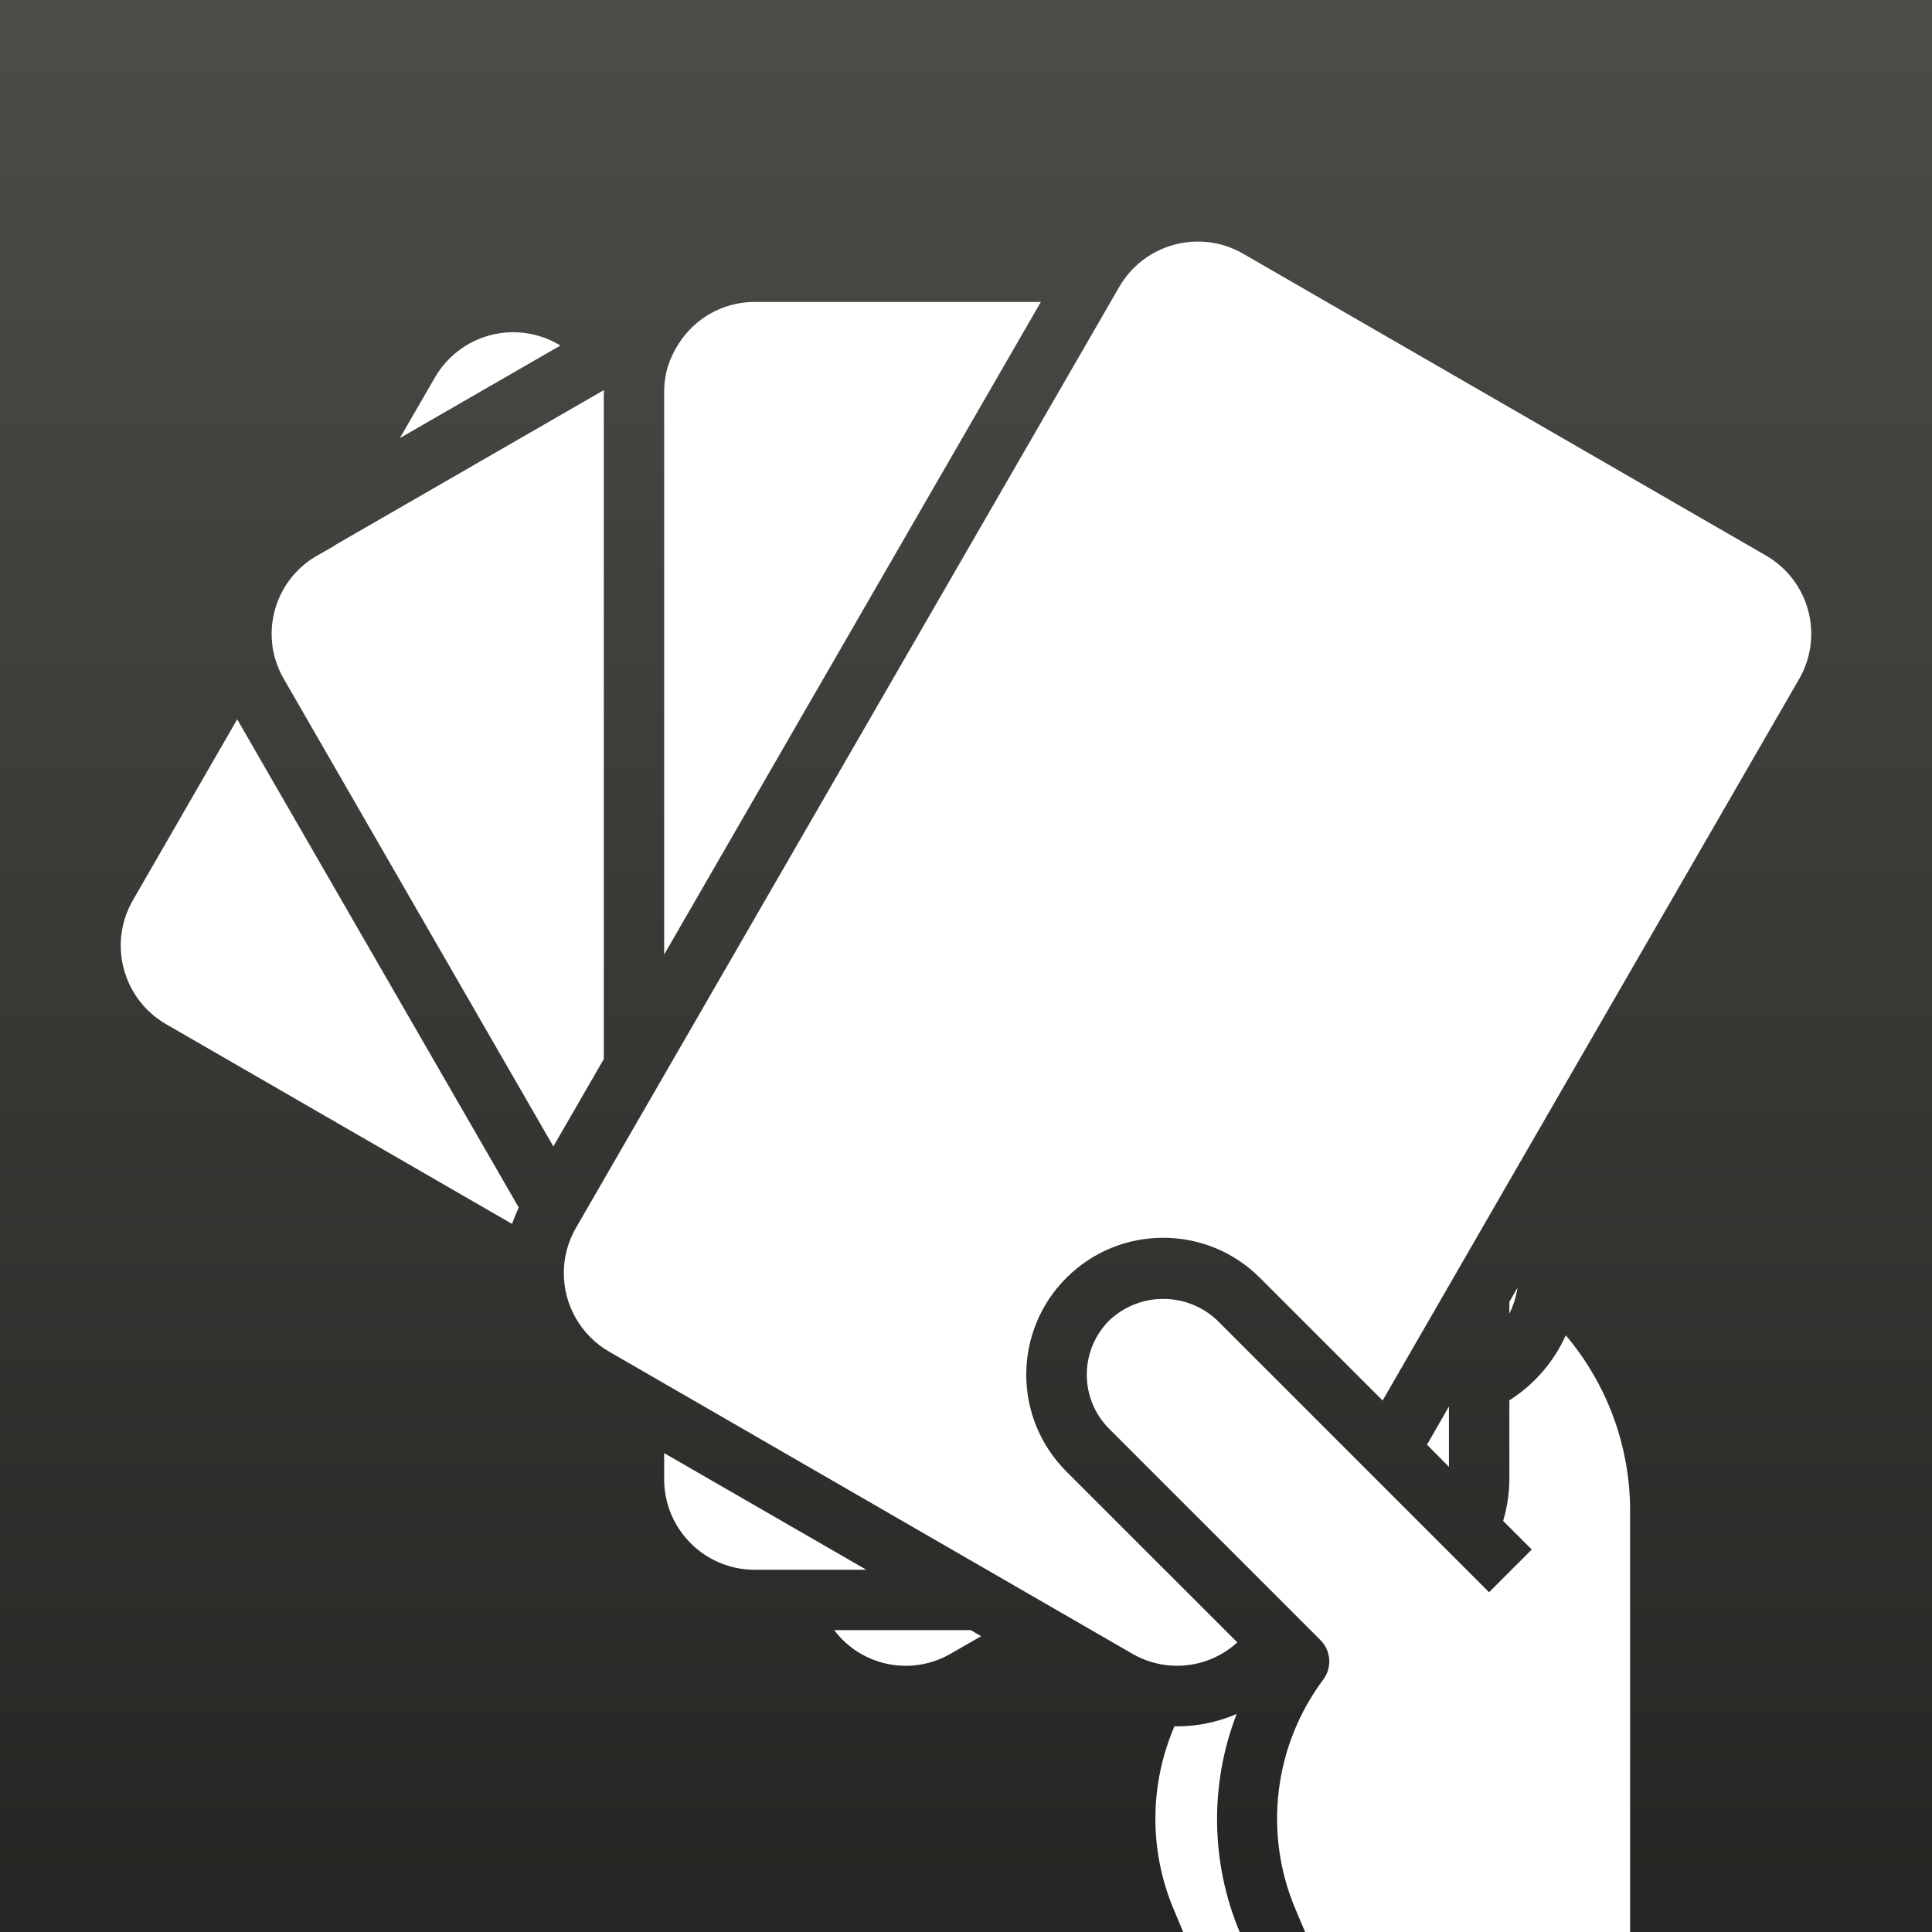
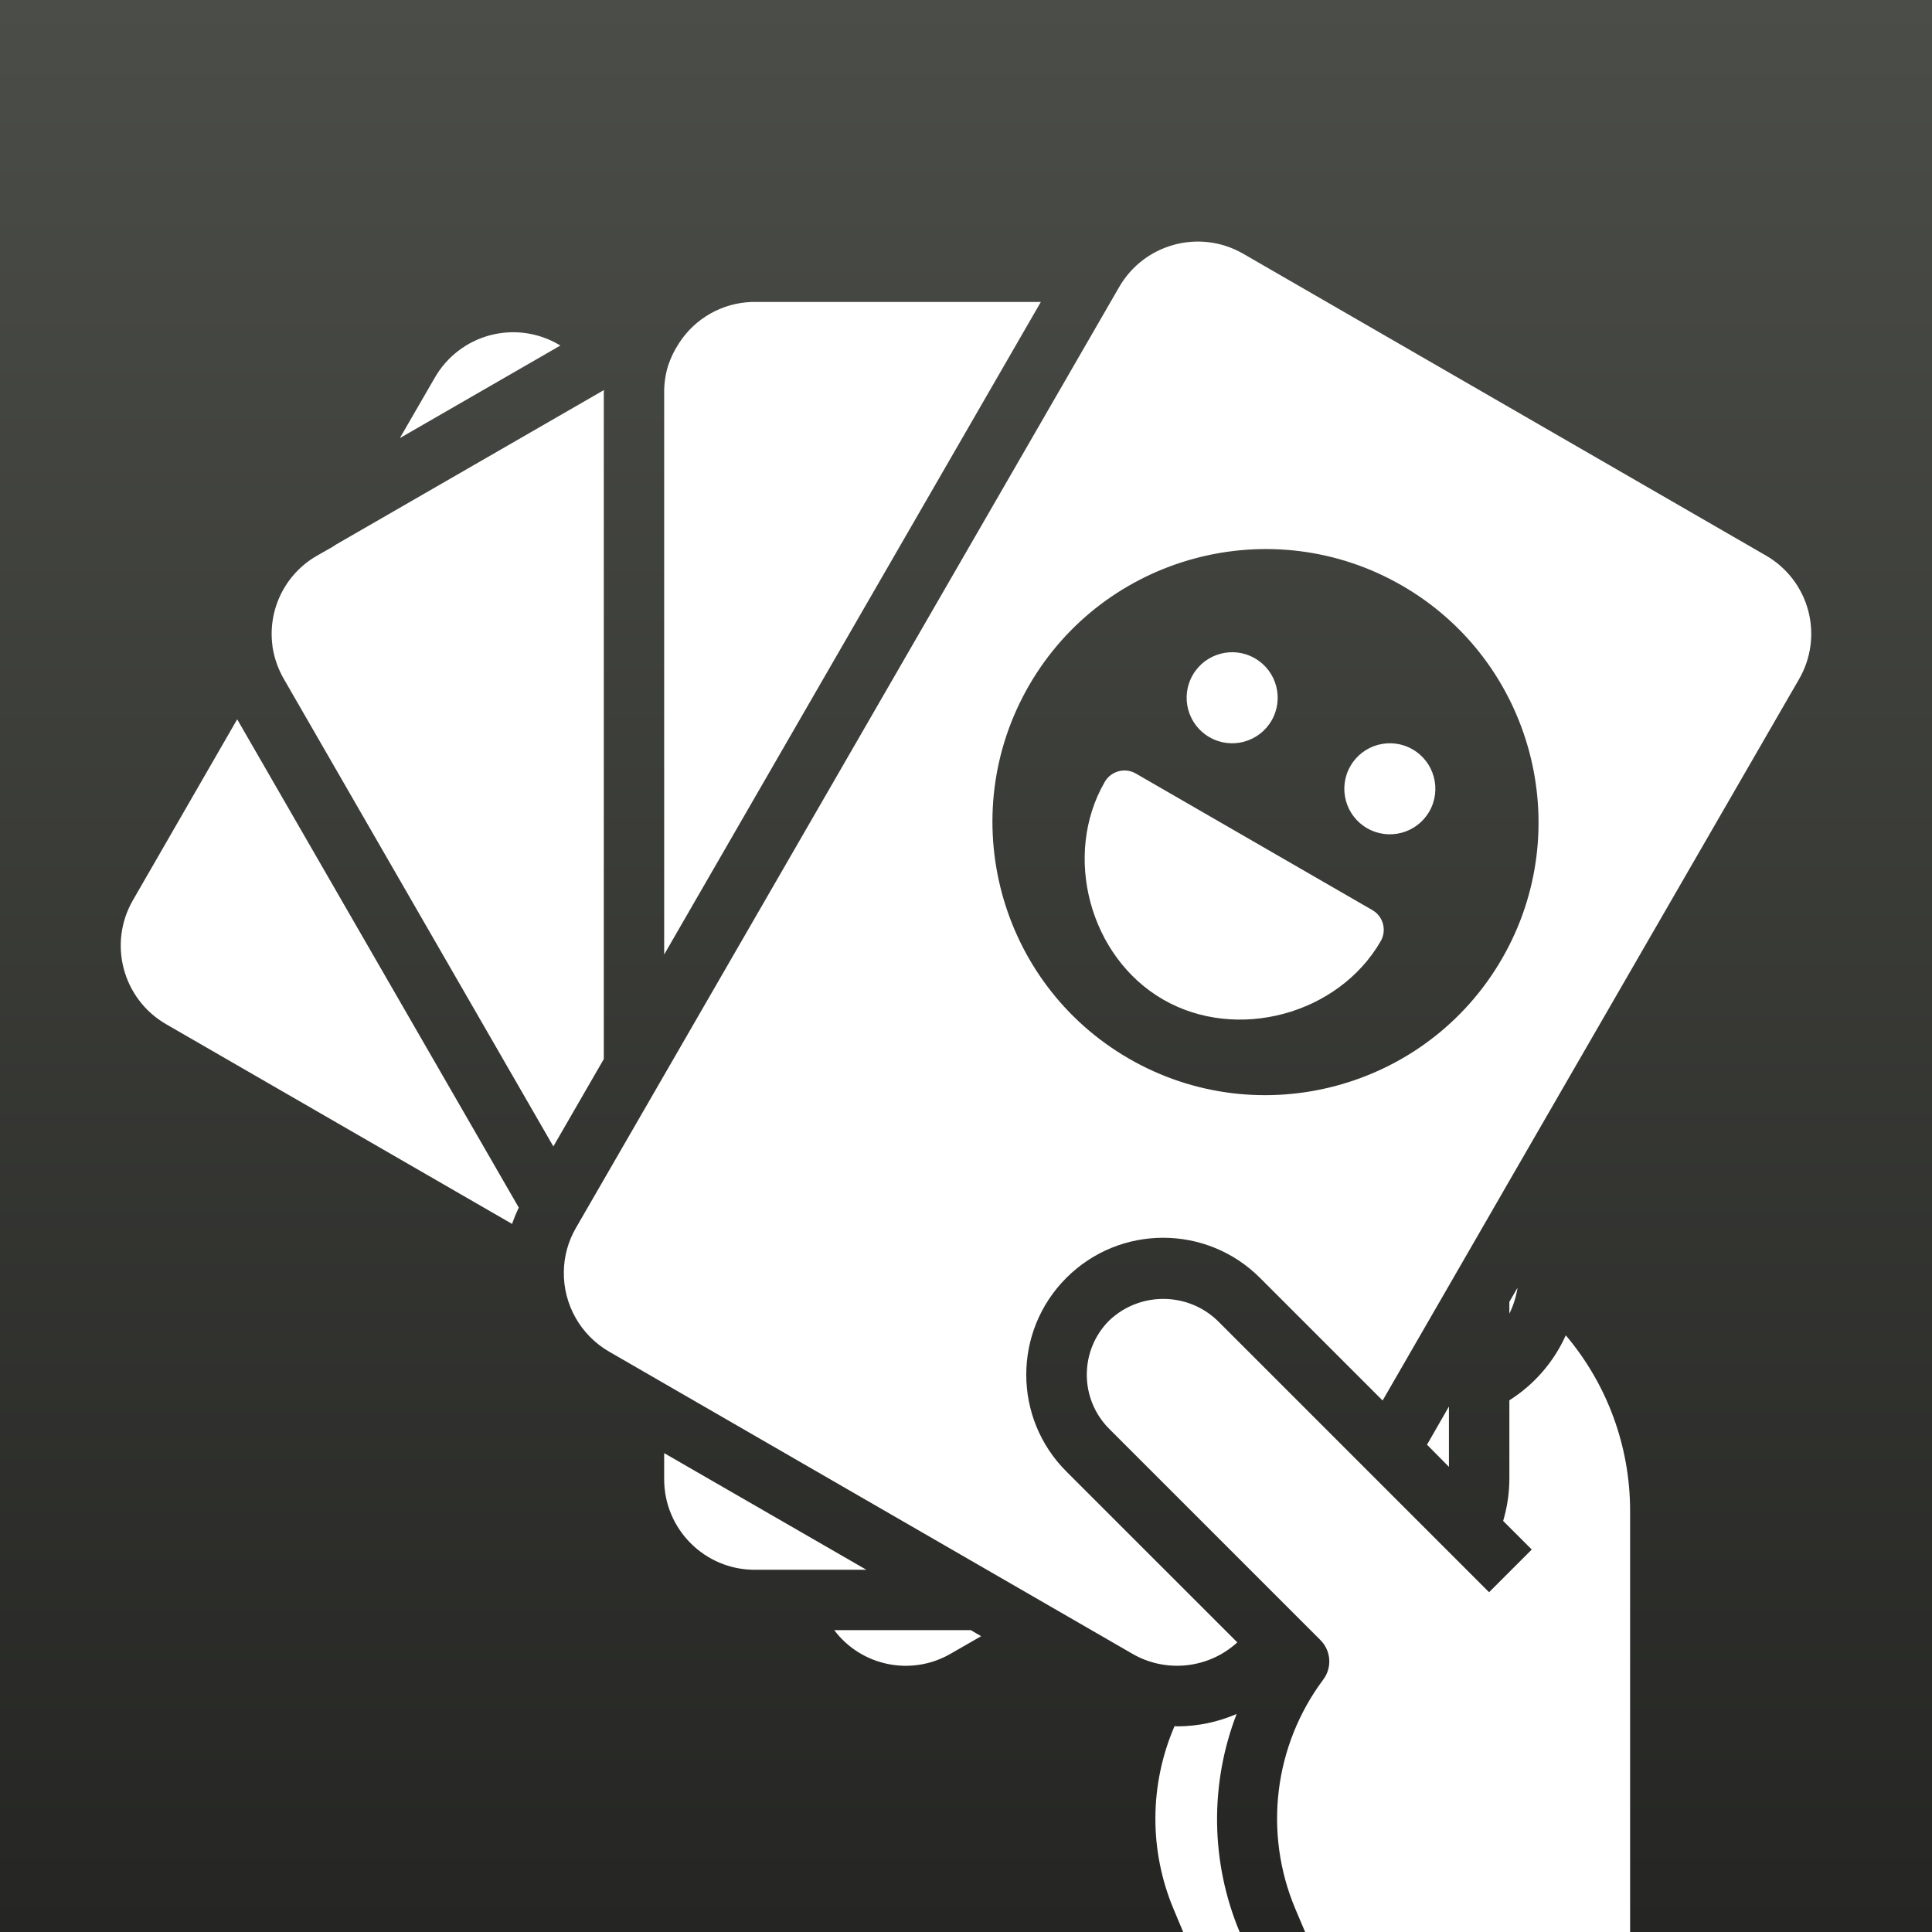
<svg xmlns="http://www.w3.org/2000/svg" width="1024" height="1024" viewBox="0 0 1024 1024" fill="none">
  <rect width="1024" height="1024" fill="white" />
  <rect width="1024" height="1024" fill="url(#paint0_linear)" />
  <g clip-path="url(#clip0)">
-     <path d="M352.023 208.054C351.992 203.32 352.664 198.602 354.023 194.055C355.445 189.704 357.452 185.556 359.991 181.736C368.452 168.705 382.74 160.612 398.278 160.057C398.856 160.026 399.434 160.026 400.02 160.057H551.659L352.023 505.912V208.054ZM230.523 200.055C236.882 189.04 247.358 181.001 259.646 177.72C271.934 174.431 285.019 176.173 296.026 182.556L297.019 183.134L211.93 232.201L230.523 200.055ZM271.419 648.701L88.039 542.84C65.048 529.551 57.166 500.147 70.439 477.148L125.716 381.247L274.973 640.06C273.614 642.865 272.434 645.748 271.419 648.685V648.701ZM150.543 360.046C147.489 354.811 145.434 349.062 144.481 343.07L144.387 342.148C141.88 322.985 151.184 304.205 167.933 294.581L176.096 289.94C176.713 289.589 177.307 289.19 177.87 288.753L320.119 206.726C320.119 207.179 320.025 207.593 320.025 208.039V561.331L293.292 607.633L150.543 360.046ZM400.02 832.018C373.506 832.018 352.023 810.535 352.023 784.021V770.186L459.212 832.018H400.02ZM504.014 876.422C483.234 888.562 456.65 883.234 442.158 864.016H514.552L520.029 867.219L504.014 876.422ZM627.108 1024.01L622.054 1011.93C608.992 980.869 609.164 945.824 622.53 914.896C623.061 914.896 623.569 915.005 624.132 915.005C634.904 914.958 645.56 912.724 655.442 908.435C641.076 945.73 641.646 987.126 657.044 1024.01H627.108ZM829.893 707.744C851.883 733.711 863.961 766.631 863.992 800.66V1024.01H691.745L686.628 1011.93C669.559 971.619 675.168 925.27 701.361 890.194C706.134 883.827 705.502 874.914 699.869 869.281L587.876 757.288C572.072 741.43 572.072 715.775 587.876 699.916C603.945 684.62 629.186 684.62 645.247 699.916L789.239 843.908L811.862 821.284L796.699 806.121C798.84 798.95 799.949 791.505 799.996 784.021V742.187C813.128 733.891 823.526 721.907 829.893 707.744ZM756.303 765.67C756.444 765.452 756.624 765.225 756.764 764.983L767.967 745.468V777.466L756.303 765.67ZM799.996 696.268V690.011L804.332 682.495C803.597 687.276 802.136 691.925 799.996 696.268ZM953.487 360.046L796.793 631.389L796.379 632.131L732.812 742.297L667.809 677.293C639.474 648.958 593.532 648.958 565.19 677.293C536.856 705.635 536.856 751.577 565.19 779.912L655.794 870.5C640.482 884.499 617.827 886.89 599.922 876.383L322.837 716.392C307.752 707.666 298.573 691.456 298.839 674.027C298.948 665.879 301.151 657.895 305.237 650.849L593.219 152.073C606.515 129.09 635.912 121.216 658.911 134.481L936.035 294.471C947.065 300.83 955.112 311.322 958.393 323.634C961.666 335.938 959.9 349.046 953.487 360.046Z" fill="white" />
+     <path fill-rule="evenodd" clip-rule="evenodd" d="M354.023 194.055C352.664 198.602 351.992 203.32 352.023 208.054V505.912L551.659 160.057H400.02C399.434 160.026 398.856 160.026 398.278 160.057C382.74 160.612 368.452 168.705 359.991 181.736C357.452 185.556 355.445 189.704 354.023 194.055ZM259.646 177.72C247.358 181.001 236.882 189.04 230.523 200.055L211.93 232.201L297.019 183.134L296.026 182.556C285.019 176.173 271.934 174.431 259.646 177.72ZM88.039 542.84L271.419 648.701V648.685C272.434 645.748 273.614 642.865 274.973 640.06L125.716 381.247L70.439 477.148C57.166 500.147 65.048 529.551 88.039 542.84ZM144.481 343.07C145.434 349.062 147.489 354.811 150.543 360.046L293.292 607.633L320.025 561.331V208.039C320.025 207.817 320.048 207.603 320.072 207.388C320.095 207.172 320.119 206.954 320.119 206.726L177.87 288.753C177.307 289.19 176.713 289.589 176.096 289.94L167.933 294.581C151.184 304.205 141.88 322.985 144.387 342.148L144.481 343.07ZM352.023 784.021C352.023 810.535 373.506 832.018 400.02 832.018H459.212L352.023 770.186V784.021ZM442.158 864.016C456.65 883.234 483.234 888.562 504.014 876.422L520.029 867.219L514.552 864.016H442.158ZM622.054 1011.93L627.108 1024.01H657.044C641.646 987.126 641.076 945.73 655.442 908.435C645.56 912.724 634.904 914.958 624.132 915.005C623.846 915.005 623.575 914.977 623.308 914.95C623.048 914.923 622.792 914.896 622.53 914.896C609.164 945.824 608.992 980.869 622.054 1011.93ZM863.992 800.66C863.961 766.631 851.883 733.711 829.893 707.744C823.526 721.907 813.128 733.891 799.996 742.187V784.021C799.949 791.505 798.84 798.95 796.699 806.121L811.862 821.284L789.239 843.908L645.247 699.916C629.186 684.62 603.945 684.62 587.876 699.916C572.072 715.775 572.072 741.43 587.876 757.288L699.869 869.281C705.502 874.914 706.134 883.827 701.361 890.194C675.168 925.27 669.559 971.619 686.628 1011.93L691.745 1024.01H863.992V800.66ZM756.764 764.983C756.624 765.225 756.444 765.452 756.303 765.67L767.967 777.466V745.468L756.764 764.983ZM799.996 690.011V696.268C802.136 691.925 803.597 687.276 804.332 682.495L799.996 690.011ZM796.793 631.389L953.487 360.046C959.9 349.046 961.666 335.938 958.393 323.634C955.112 311.322 947.065 300.83 936.035 294.471L658.911 134.481C635.912 121.216 606.515 129.09 593.219 152.073L305.237 650.849C301.151 657.895 298.948 665.879 298.839 674.027C298.573 691.456 307.752 707.666 322.837 716.392L599.922 876.383C617.827 886.89 640.482 884.499 655.794 870.5L565.19 779.912C536.856 751.577 536.856 705.635 565.19 677.293C593.532 648.958 639.474 648.958 667.809 677.293L732.812 742.297L796.379 632.131L796.793 631.389ZM545.376 363.36C585.286 294.234 673.987 270.467 743.113 310.376C812.238 350.286 836.006 438.987 796.096 508.113C756.186 577.238 667.485 601.006 598.36 561.096C529.234 521.186 505.467 432.485 545.376 363.36ZM757.541 430.138C764.2 418.605 760.255 403.847 748.711 397.182C737.167 390.517 722.414 394.48 715.755 406.012C709.09 417.556 713.042 432.304 724.585 438.969C736.129 445.634 750.877 441.681 757.541 430.138ZM673.969 381.887C680.627 370.354 676.681 355.596 665.138 348.931C653.594 342.266 638.84 346.228 632.182 357.762C625.517 369.305 629.469 384.053 641.012 390.718C652.556 397.383 667.304 393.431 673.969 381.887ZM585.547 414.41C563.056 453.366 577.498 507.265 616.454 529.756C655.409 552.247 709.309 537.805 731.8 498.849C735.129 493.083 733.161 485.707 727.385 482.371L602.025 409.995C596.248 406.66 588.876 408.644 585.547 414.41Z" fill="white" />
  </g>
  <defs>
    <linearGradient id="paint0_linear" x1="512" y1="0" x2="512" y2="1024" gradientUnits="userSpaceOnUse">
      <stop stop-color="#4B4D48" />
      <stop offset="1" stop-color="#252623" />
    </linearGradient>
    <clipPath id="clip0">
      <rect width="896" height="896" fill="white" transform="translate(64 128)" />
    </clipPath>
  </defs>
</svg>
